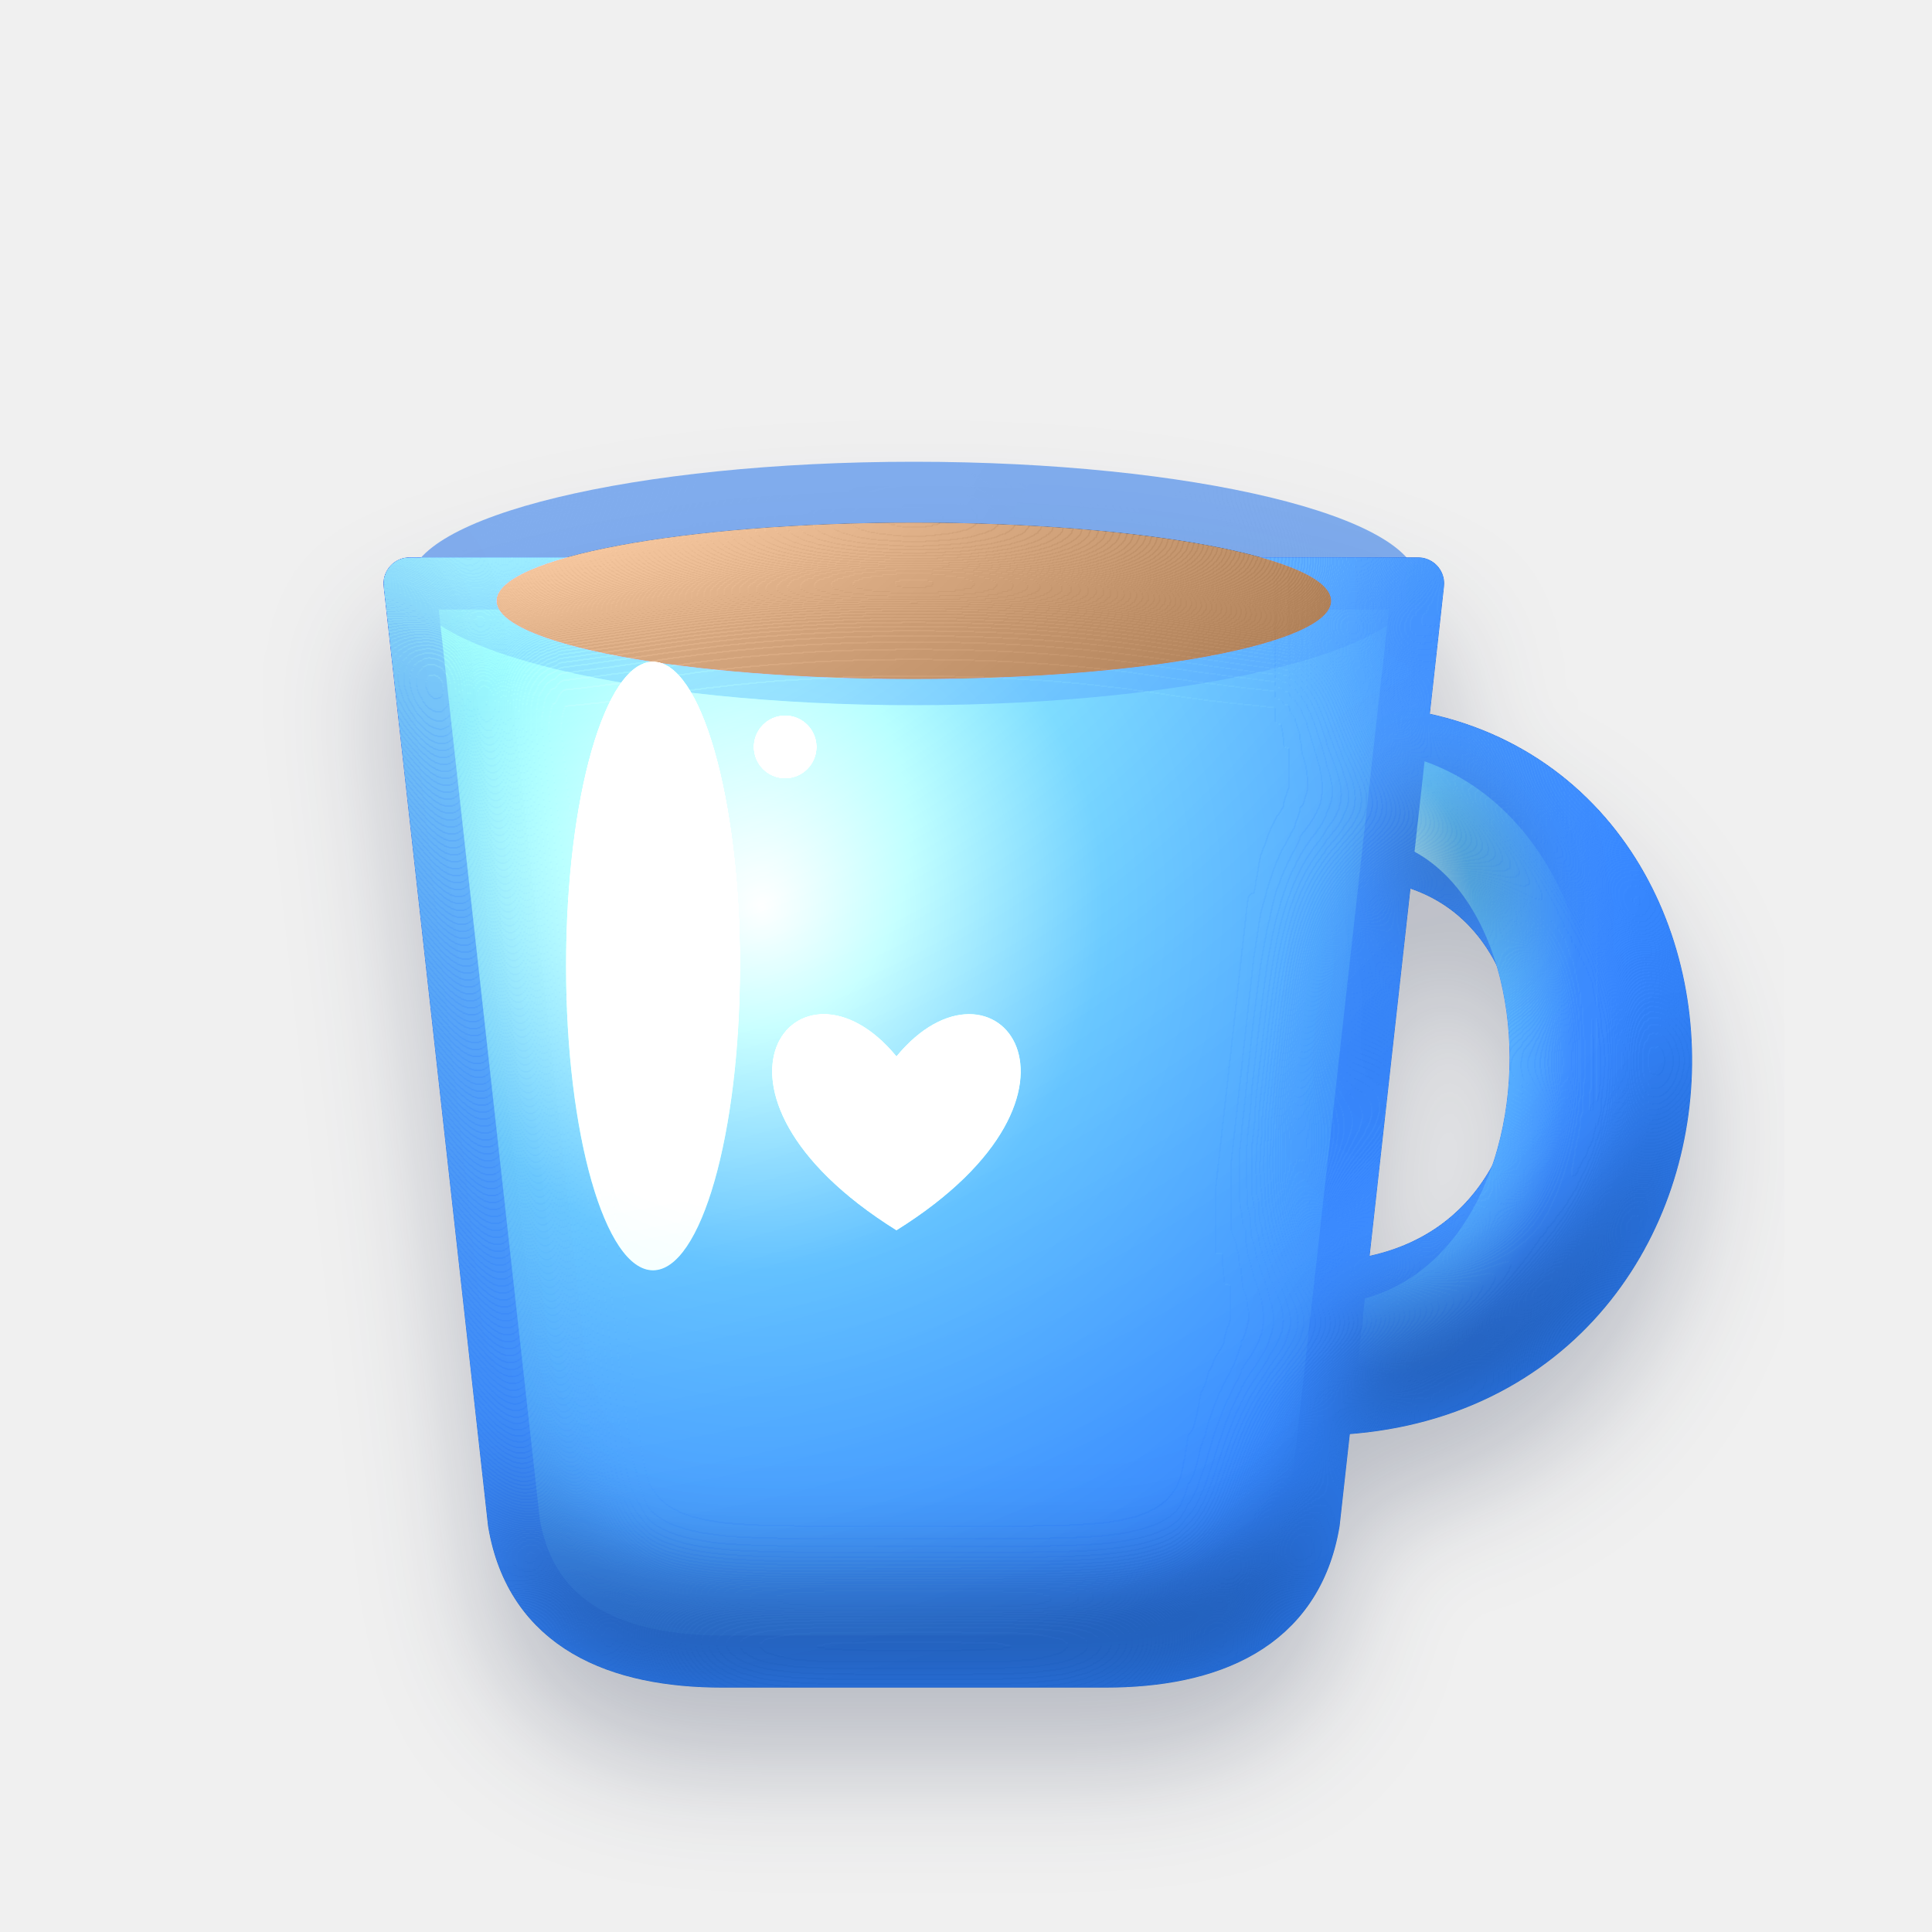
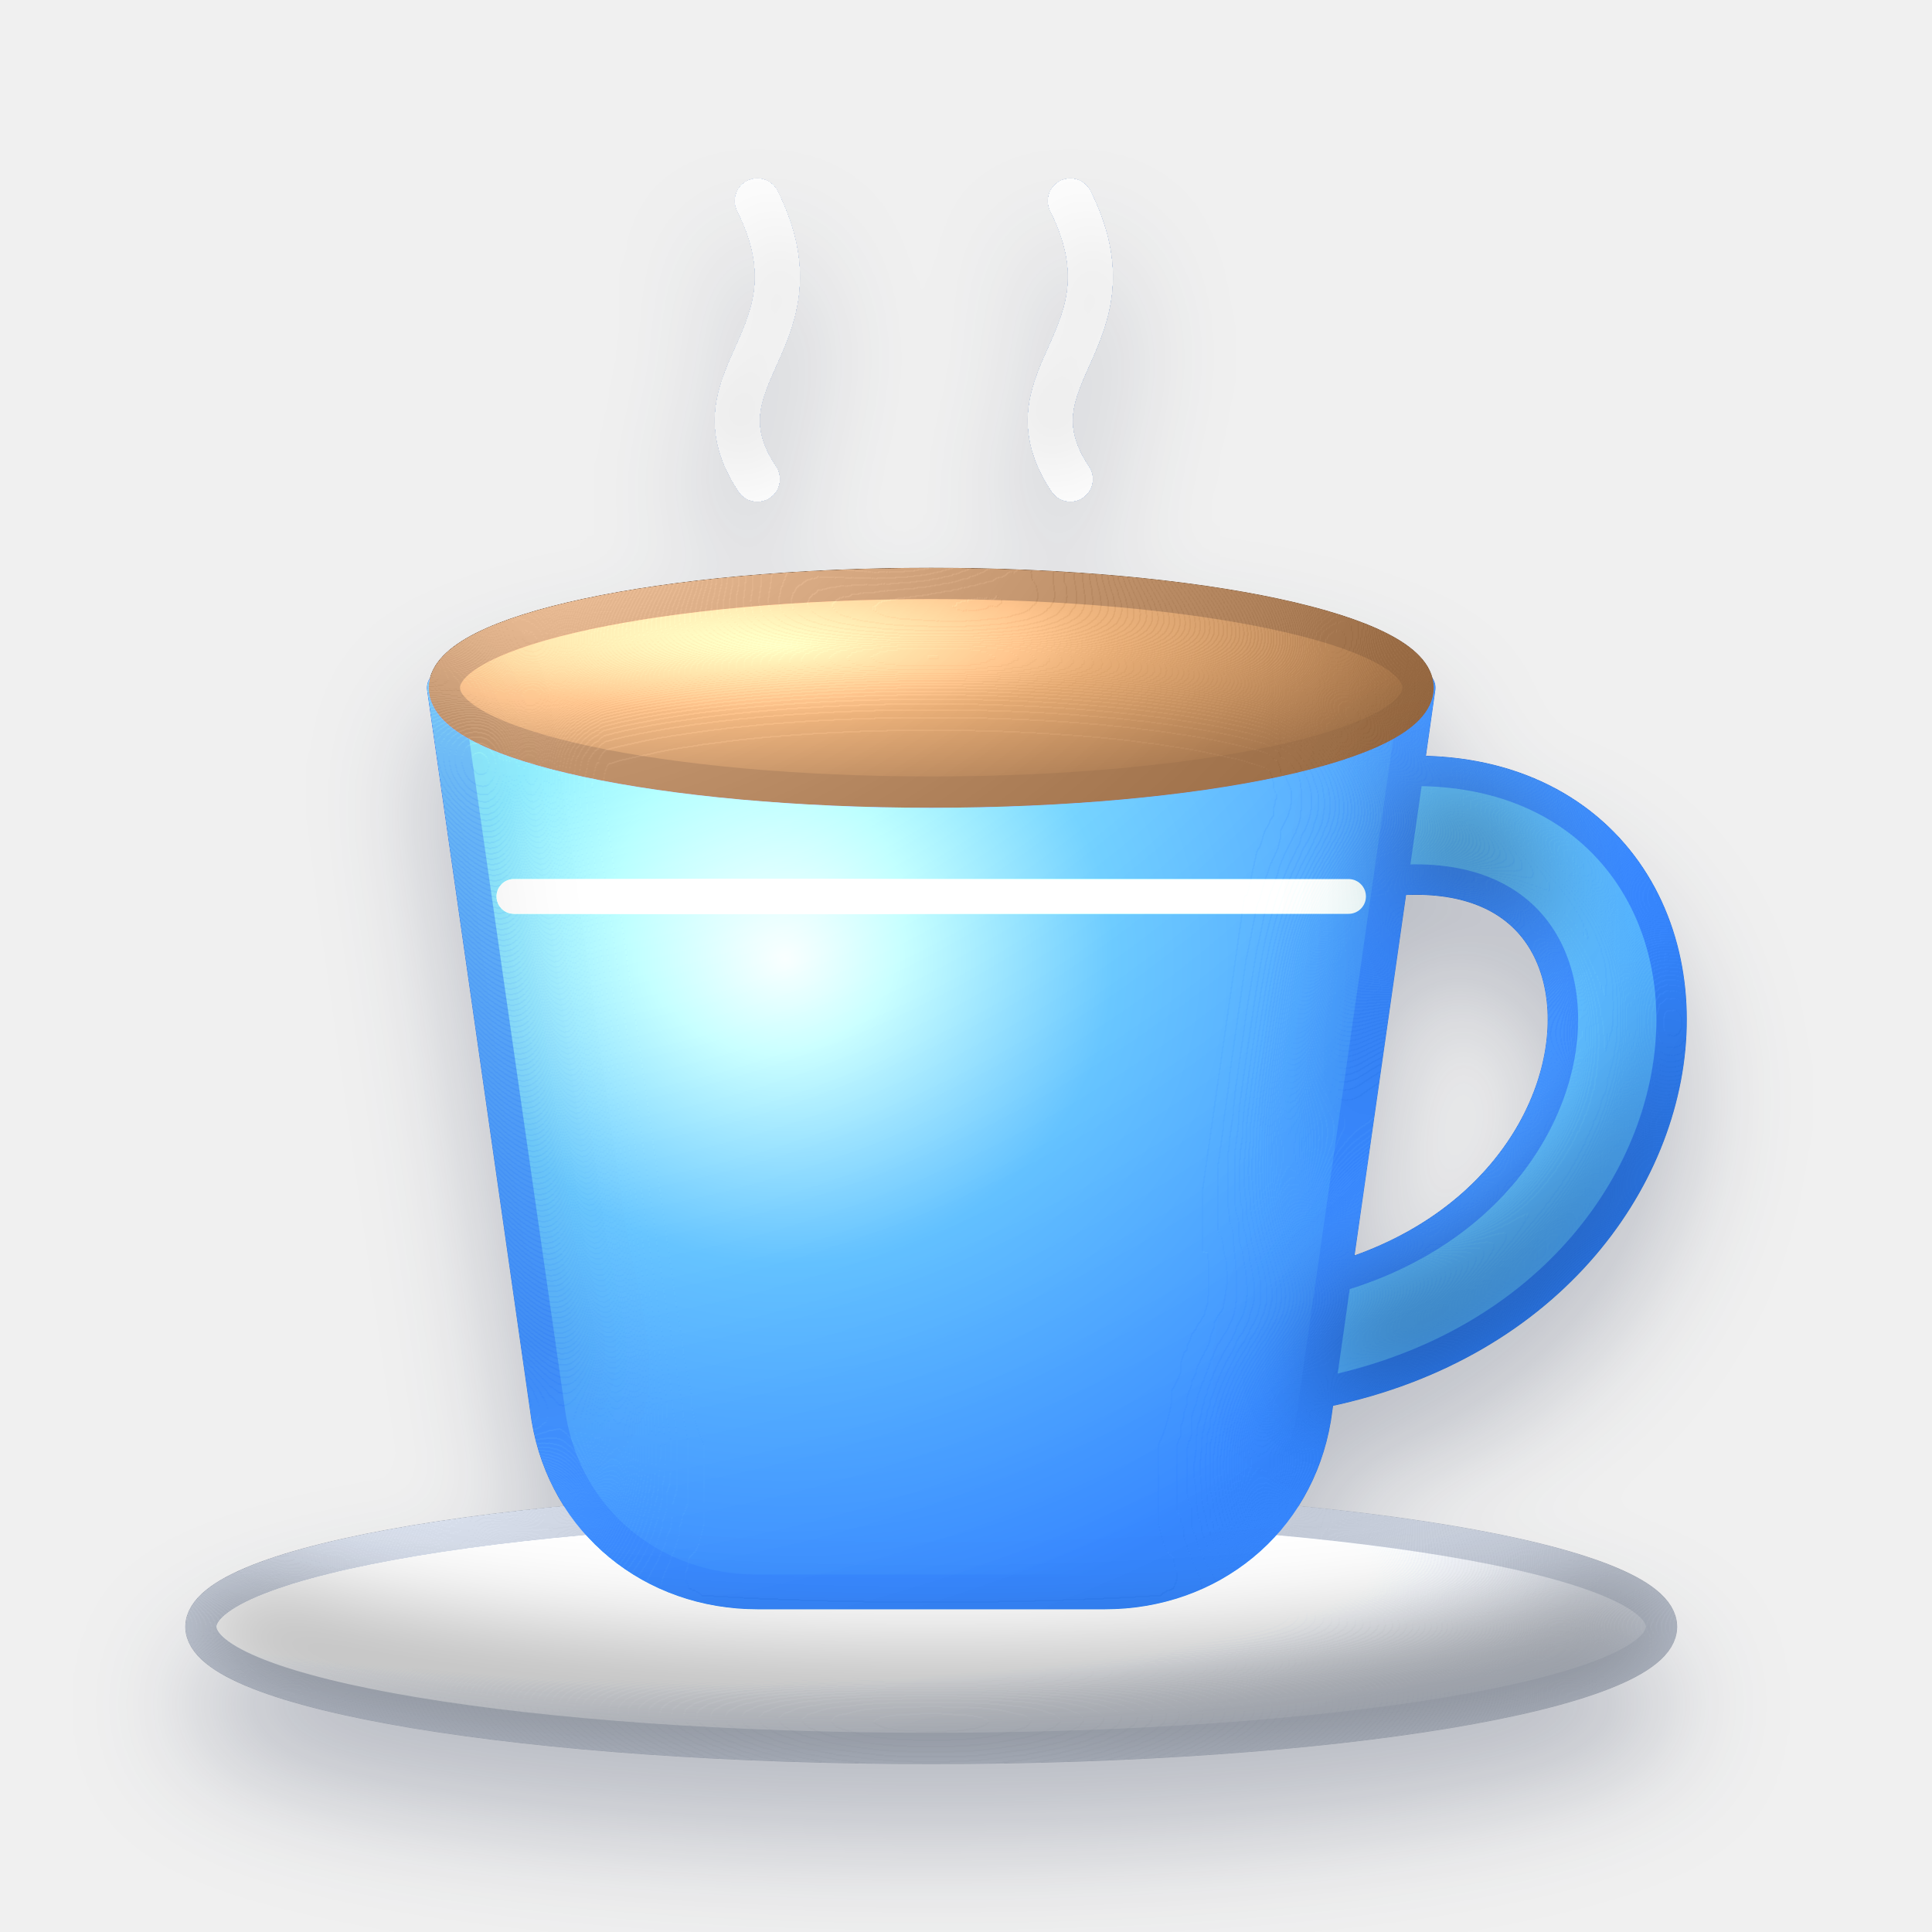
<svg xmlns="http://www.w3.org/2000/svg" viewBox="0 0 100 100">
  <defs>
    <radialGradient id="g" cx="35%" cy="30%" r="75%">
      <stop offset="0" stop-color="#BFE1FF" />
      <stop offset=".45" stop-color="#3D9BFF" />
      <stop offset="1" stop-color="#1F6FE6" />
    </radialGradient>
    <radialGradient id="f-leaf" cx="35%" cy="30%" r="75%">
      <stop offset="0" stop-color="#B6F5C6" />
      <stop offset=".45" stop-color="#3DDC6A" />
      <stop offset="1" stop-color="#1FA84A" />
    </radialGradient>
    <radialGradient id="f-wood" cx="35%" cy="30%" r="75%">
      <stop offset="0" stop-color="#D9A066" />
      <stop offset=".45" stop-color="#A0662F" />
      <stop offset="1" stop-color="#6E4019" />
    </radialGradient>
    <radialGradient id="f-glass" cx="35%" cy="30%" r="75%">
      <stop offset="0" stop-color="#E2F4FF" />
      <stop offset=".45" stop-color="#8FD0FF" />
      <stop offset="1" stop-color="#3D8FD1" />
    </radialGradient>
    <radialGradient id="f-tire" cx="35%" cy="30%" r="75%">
      <stop offset="0" stop-color="#7B808C" />
      <stop offset=".45" stop-color="#3A3D44" />
      <stop offset="1" stop-color="#1A1C20" />
    </radialGradient>
    <radialGradient id="f-steel" cx="35%" cy="30%" r="75%">
      <stop offset="0" stop-color="#FFFFFF" />
      <stop offset=".45" stop-color="#C9CED8" />
      <stop offset="1" stop-color="#8A92A3" />
    </radialGradient>
    <radialGradient id="f-gold" cx="35%" cy="30%" r="75%">
      <stop offset="0" stop-color="#FFF3A8" />
      <stop offset=".45" stop-color="#FFD233" />
      <stop offset="1" stop-color="#F2A500" />
    </radialGradient>
    <radialGradient id="f-flame" cx="35%" cy="30%" r="75%">
      <stop offset="0" stop-color="#FFE27A" />
      <stop offset=".45" stop-color="#FF9A2E" />
      <stop offset="1" stop-color="#E5531A" />
    </radialGradient>
    <radialGradient id="f-snow" cx="35%" cy="30%" r="75%">
      <stop offset="0" stop-color="#FFFFFF" />
      <stop offset=".45" stop-color="#FFFFFF" />
      <stop offset="1" stop-color="#AEB5C2" />
    </radialGradient>
    <radialGradient id="f-pink" cx="35%" cy="30%" r="75%">
      <stop offset="0" stop-color="#FFC7DA" />
      <stop offset=".45" stop-color="#FF8FB6" />
      <stop offset="1" stop-color="#D2577F" />
    </radialGradient>
    <radialGradient id="f-red" cx="35%" cy="30%" r="75%">
      <stop offset="0" stop-color="#FFC2CF" />
      <stop offset=".45" stop-color="#FF4D6D" />
      <stop offset="1" stop-color="#E0244C" />
    </radialGradient>
    <radialGradient id="f-blue" cx="35%" cy="30%" r="75%">
      <stop offset="0" stop-color="#BFE1FF" />
      <stop offset=".45" stop-color="#3D9BFF" />
      <stop offset="1" stop-color="#1F6FE6" />
    </radialGradient>
    <radialGradient id="f-sky" cx="35%" cy="30%" r="75%">
      <stop offset="0" stop-color="#FFFFFF" />
      <stop offset=".45" stop-color="#CFE9FF" />
      <stop offset="1" stop-color="#8DB8E0" />
    </radialGradient>
    <filter id="pf" x="-15%" y="-15%" width="130%" height="135%" color-interpolation-filters="sRGB">
      <feGaussianBlur in="SourceAlpha" stdDeviation="3.5" result="b" />
      <feSpecularLighting in="b" surfaceScale="6" specularConstant="1" specularExponent="18" lighting-color="#FFFFFF" result="s">
        <fePointLight x="22" y="0" z="70" />
      </feSpecularLighting>
      <feComposite in="s" in2="SourceAlpha" operator="in" result="si" />
      <feOffset in="SourceAlpha" dy="-6" result="up" />
      <feComposite in="SourceAlpha" in2="up" operator="out" result="rim" />
      <feGaussianBlur in="rim" stdDeviation="2.5" result="rimb" />
      <feFlood flood-color="#000" flood-opacity=".28" />
      <feComposite in2="rimb" operator="in" />
      <feComposite in2="SourceAlpha" operator="in" result="inner" />
      <feGaussianBlur in="SourceAlpha" stdDeviation="3" result="d0" />
      <feOffset in="d0" dy="4" result="d1" />
      <feFlood flood-color="#1E2A4A" flood-opacity=".25" />
      <feComposite in2="d1" operator="in" result="ds" />
      <feComposite in="SourceGraphic" in2="si" operator="arithmetic" k2="1" k3=".6" result="lit" />
      <feMerge>
        <feMergeNode in="ds" />
        <feMergeNode in="lit" />
        <feMergeNode in="inner" />
      </feMerge>
    </filter>
  </defs>
  <g filter="url(#pf)">
    <g transform="translate(50 50) scale(.9) translate(-50 -50)">
-       <path d="M72 40 C 92 40, 92 72, 70 72" stroke="#1F6FE6" stroke-width="10" fill="none" stroke-linecap="round" />
-       <path d="M72 40 C 88 40, 88 72, 70 72" stroke="url(#g)" stroke-width="5" fill="none" stroke-linecap="round" />
-       <path d="M18 28 L76 28 L70 82 C 69 88, 64 90, 58 90 L36 90 C 30 90, 25 88, 24 82 Z" fill="url(#g)" stroke="#1F6FE6" stroke-width="3" stroke-linejoin="round" stroke-linecap="round" />
-       <ellipse cx="47" cy="28" rx="29" ry="7" fill="#1F6FE6" opacity=".55" />
-       <ellipse cx="47" cy="29" rx="24" ry="4.5" fill="#7A4B23" />
-       <ellipse cx="32" cy="50" rx="5.0" ry="17.5" fill="#fff" opacity=".75" transform="rotate(0 32 50)" />
-       <circle cx="39.6" cy="37.4" r="1.8" fill="#fff" opacity=".9" />
-       <path d="M46 65.2 C 33.2 57.2, 40.4 48.4, 46 55.2 C 51.6 48.4, 58.8 57.2, 46 65.2 Z" fill="#fff" opacity="0.9" />
+       <ellipse cx="48" cy="88" rx="42" ry="7" fill="url(#f-snow)" stroke="#AEB5C2" stroke-width="1.8" transform="rotate(0 48 88)" />
+       <path d="M74 42 C94 40 92 70 66 72" fill="none" stroke="#1F6FE6" stroke-width="8" stroke-linecap="round" stroke-linejoin="round" opacity="1" />
+       <path d="M74 42 C94 40 92 70 66 72" fill="none" stroke="#3D9BFF" stroke-width="4.5" stroke-linecap="round" stroke-linejoin="round" opacity="1" />
+       <path d="M20 34 H76 L70 76 C69 82 64 86 58 86 H38 C32 86 27 82 26 76 Z" fill="url(#g)" stroke="#1F6FE6" stroke-width="2" stroke-linejoin="round" stroke-linecap="round" />
+       <ellipse cx="48" cy="34" rx="28" ry="6" fill="url(#f-wood)" stroke="#6E4019" stroke-width="1.8" transform="rotate(0 48 34)" />
+       <path d="M24 46 H72" fill="none" stroke="#FFFFFF" stroke-width="2" stroke-linecap="round" stroke-linejoin="round" opacity="0.8" />
+       <path d="M38 22 C34 16 42 14 38 6 M56 22 C52 16 60 14 56 6" fill="none" stroke="#B8C6DE" stroke-width="2.6" stroke-linecap="round" stroke-linejoin="round" opacity="1" />
    </g>
  </g>
</svg>
